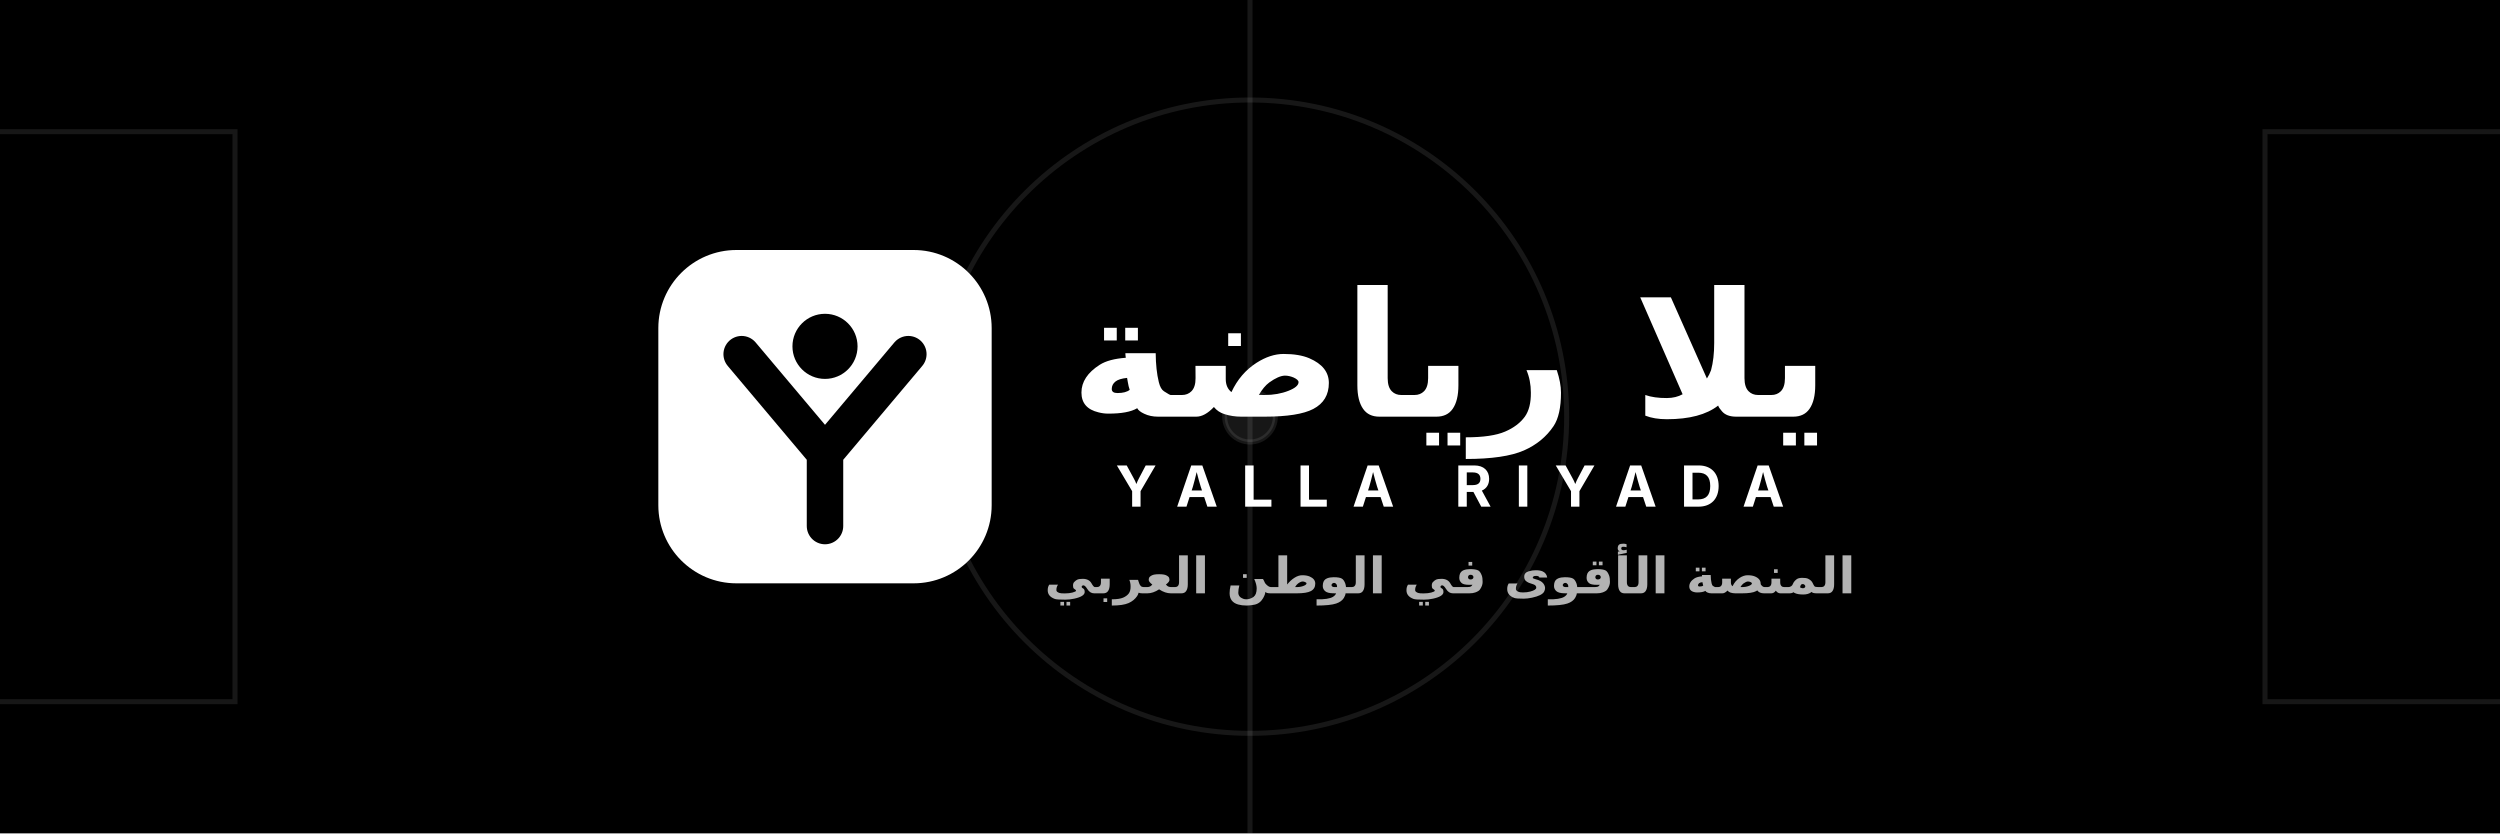
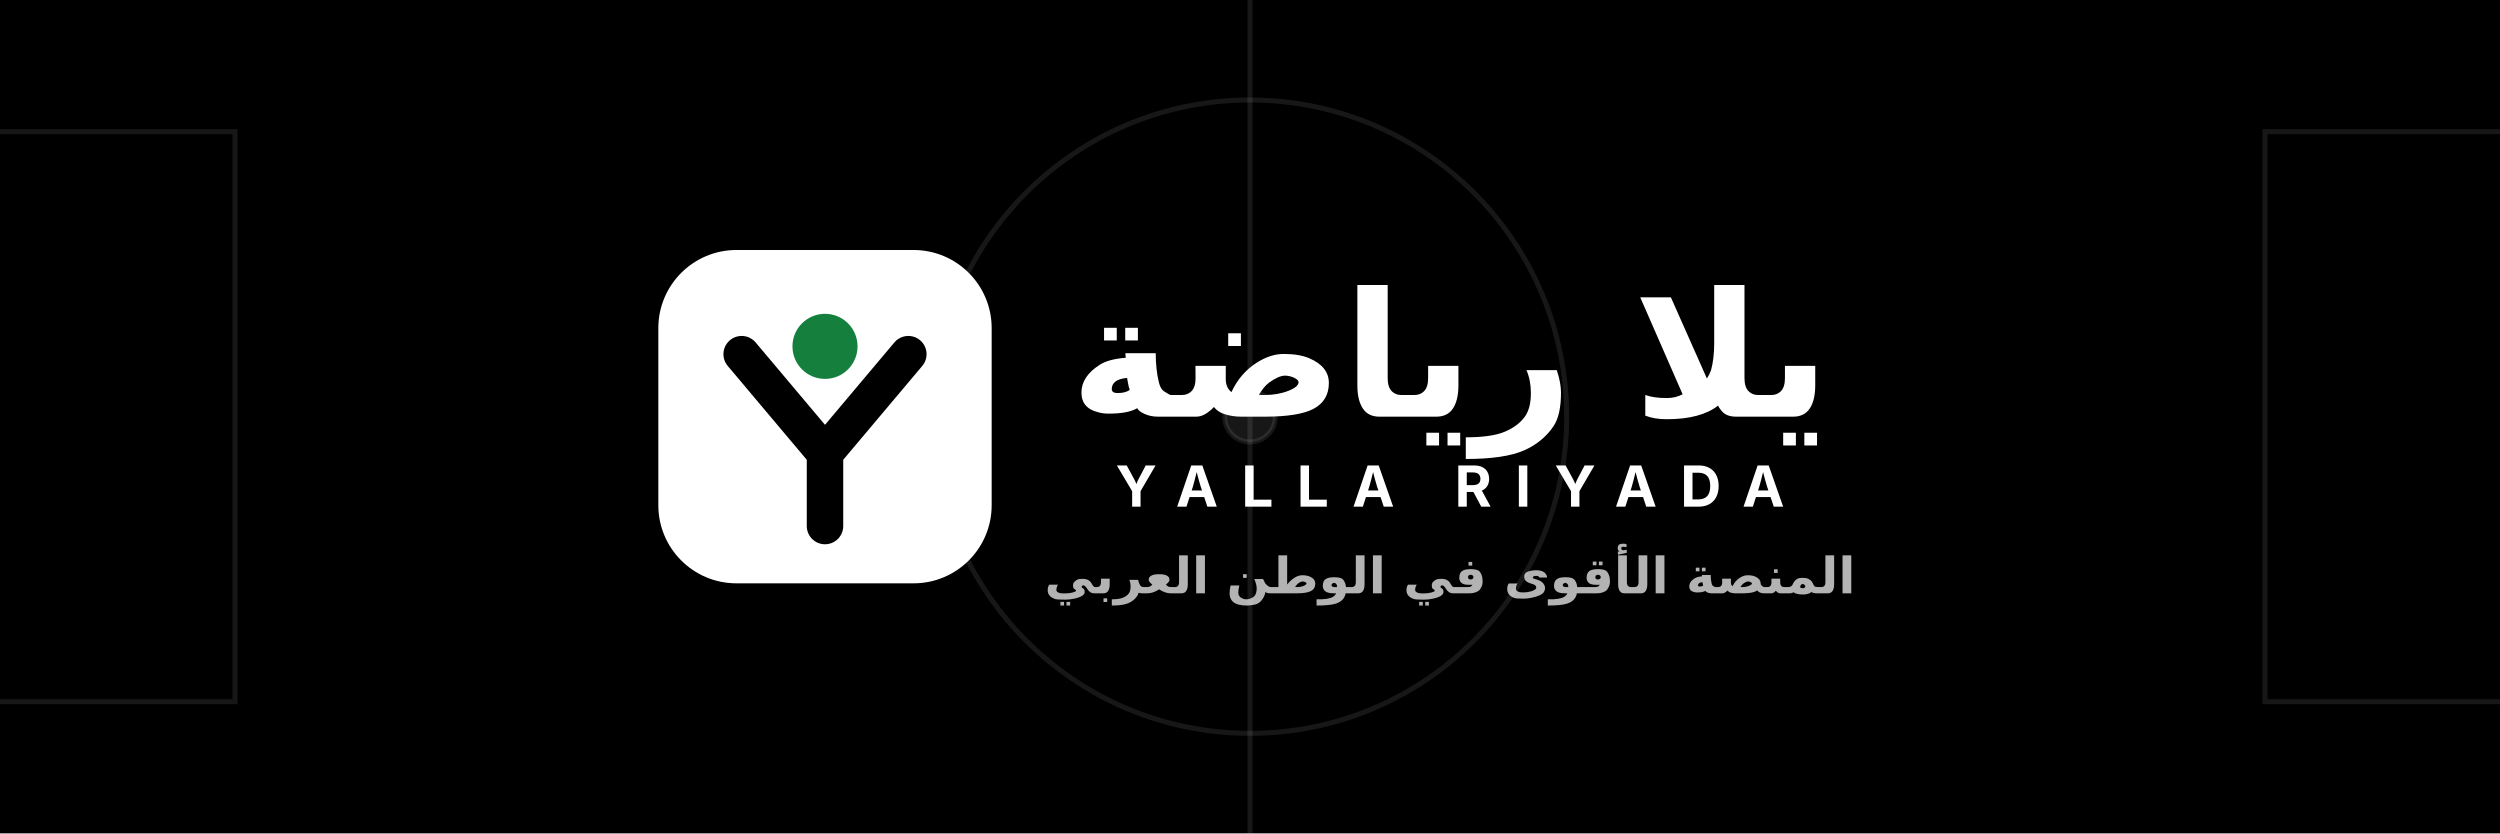
<svg xmlns="http://www.w3.org/2000/svg" width="1500" height="500" viewBox="0 0 1500 500">
  <rect width="1500" height="500" fill="#000" />
  <g fill="none" stroke="#fff" stroke-opacity=".09" stroke-width="3">
    <circle cx="750" cy="250" r="190" />
    <circle cx="750" cy="250" r="15.2" fill="#fff" fill-opacity=".09" />
    <line x1="750" y1="0" x2="750" y2="500" />
    <rect x="-30" y="79" width="171" height="342" />
    <rect x="1359" y="79" width="171" height="342" />
  </g>
  <g transform="translate(395 150) scale(1.5625)">
    <rect width="128" height="128" rx="30" fill="#fff" />
    <path d="M32 40L64 78M96 40L64 78M64 78V106" stroke="#000" stroke-width="14" stroke-linecap="round" stroke-linejoin="round" fill="none" />
-     <circle cx="64" cy="37" r="12.5" fill="#000" />
+     <circle cx="64" cy="37" r="12.5" fill="#15803d" />
  </g>
  <text x="870" y="250" text-anchor="middle" direction="rtl" font-family="Cairo, 'DejaVu Sans', 'Noto Sans Arabic', Arial, sans-serif" font-weight="800" font-size="104" fill="#fff">يلا رياضة</text>
  <text x="870" y="304" text-anchor="middle" font-family="Inter, 'Helvetica Neue', Arial, sans-serif" font-weight="700" font-size="34" letter-spacing="14" fill="#fff">YALLA RIYADA</text>
  <text x="870" y="356" text-anchor="middle" direction="rtl" font-family="Cairo, 'DejaVu Sans', 'Noto Sans Arabic', Arial, sans-serif" font-weight="600" font-size="30" fill="#fff" fill-opacity=".7">المنصة الأقوى في الوطن العربي</text>
</svg>
